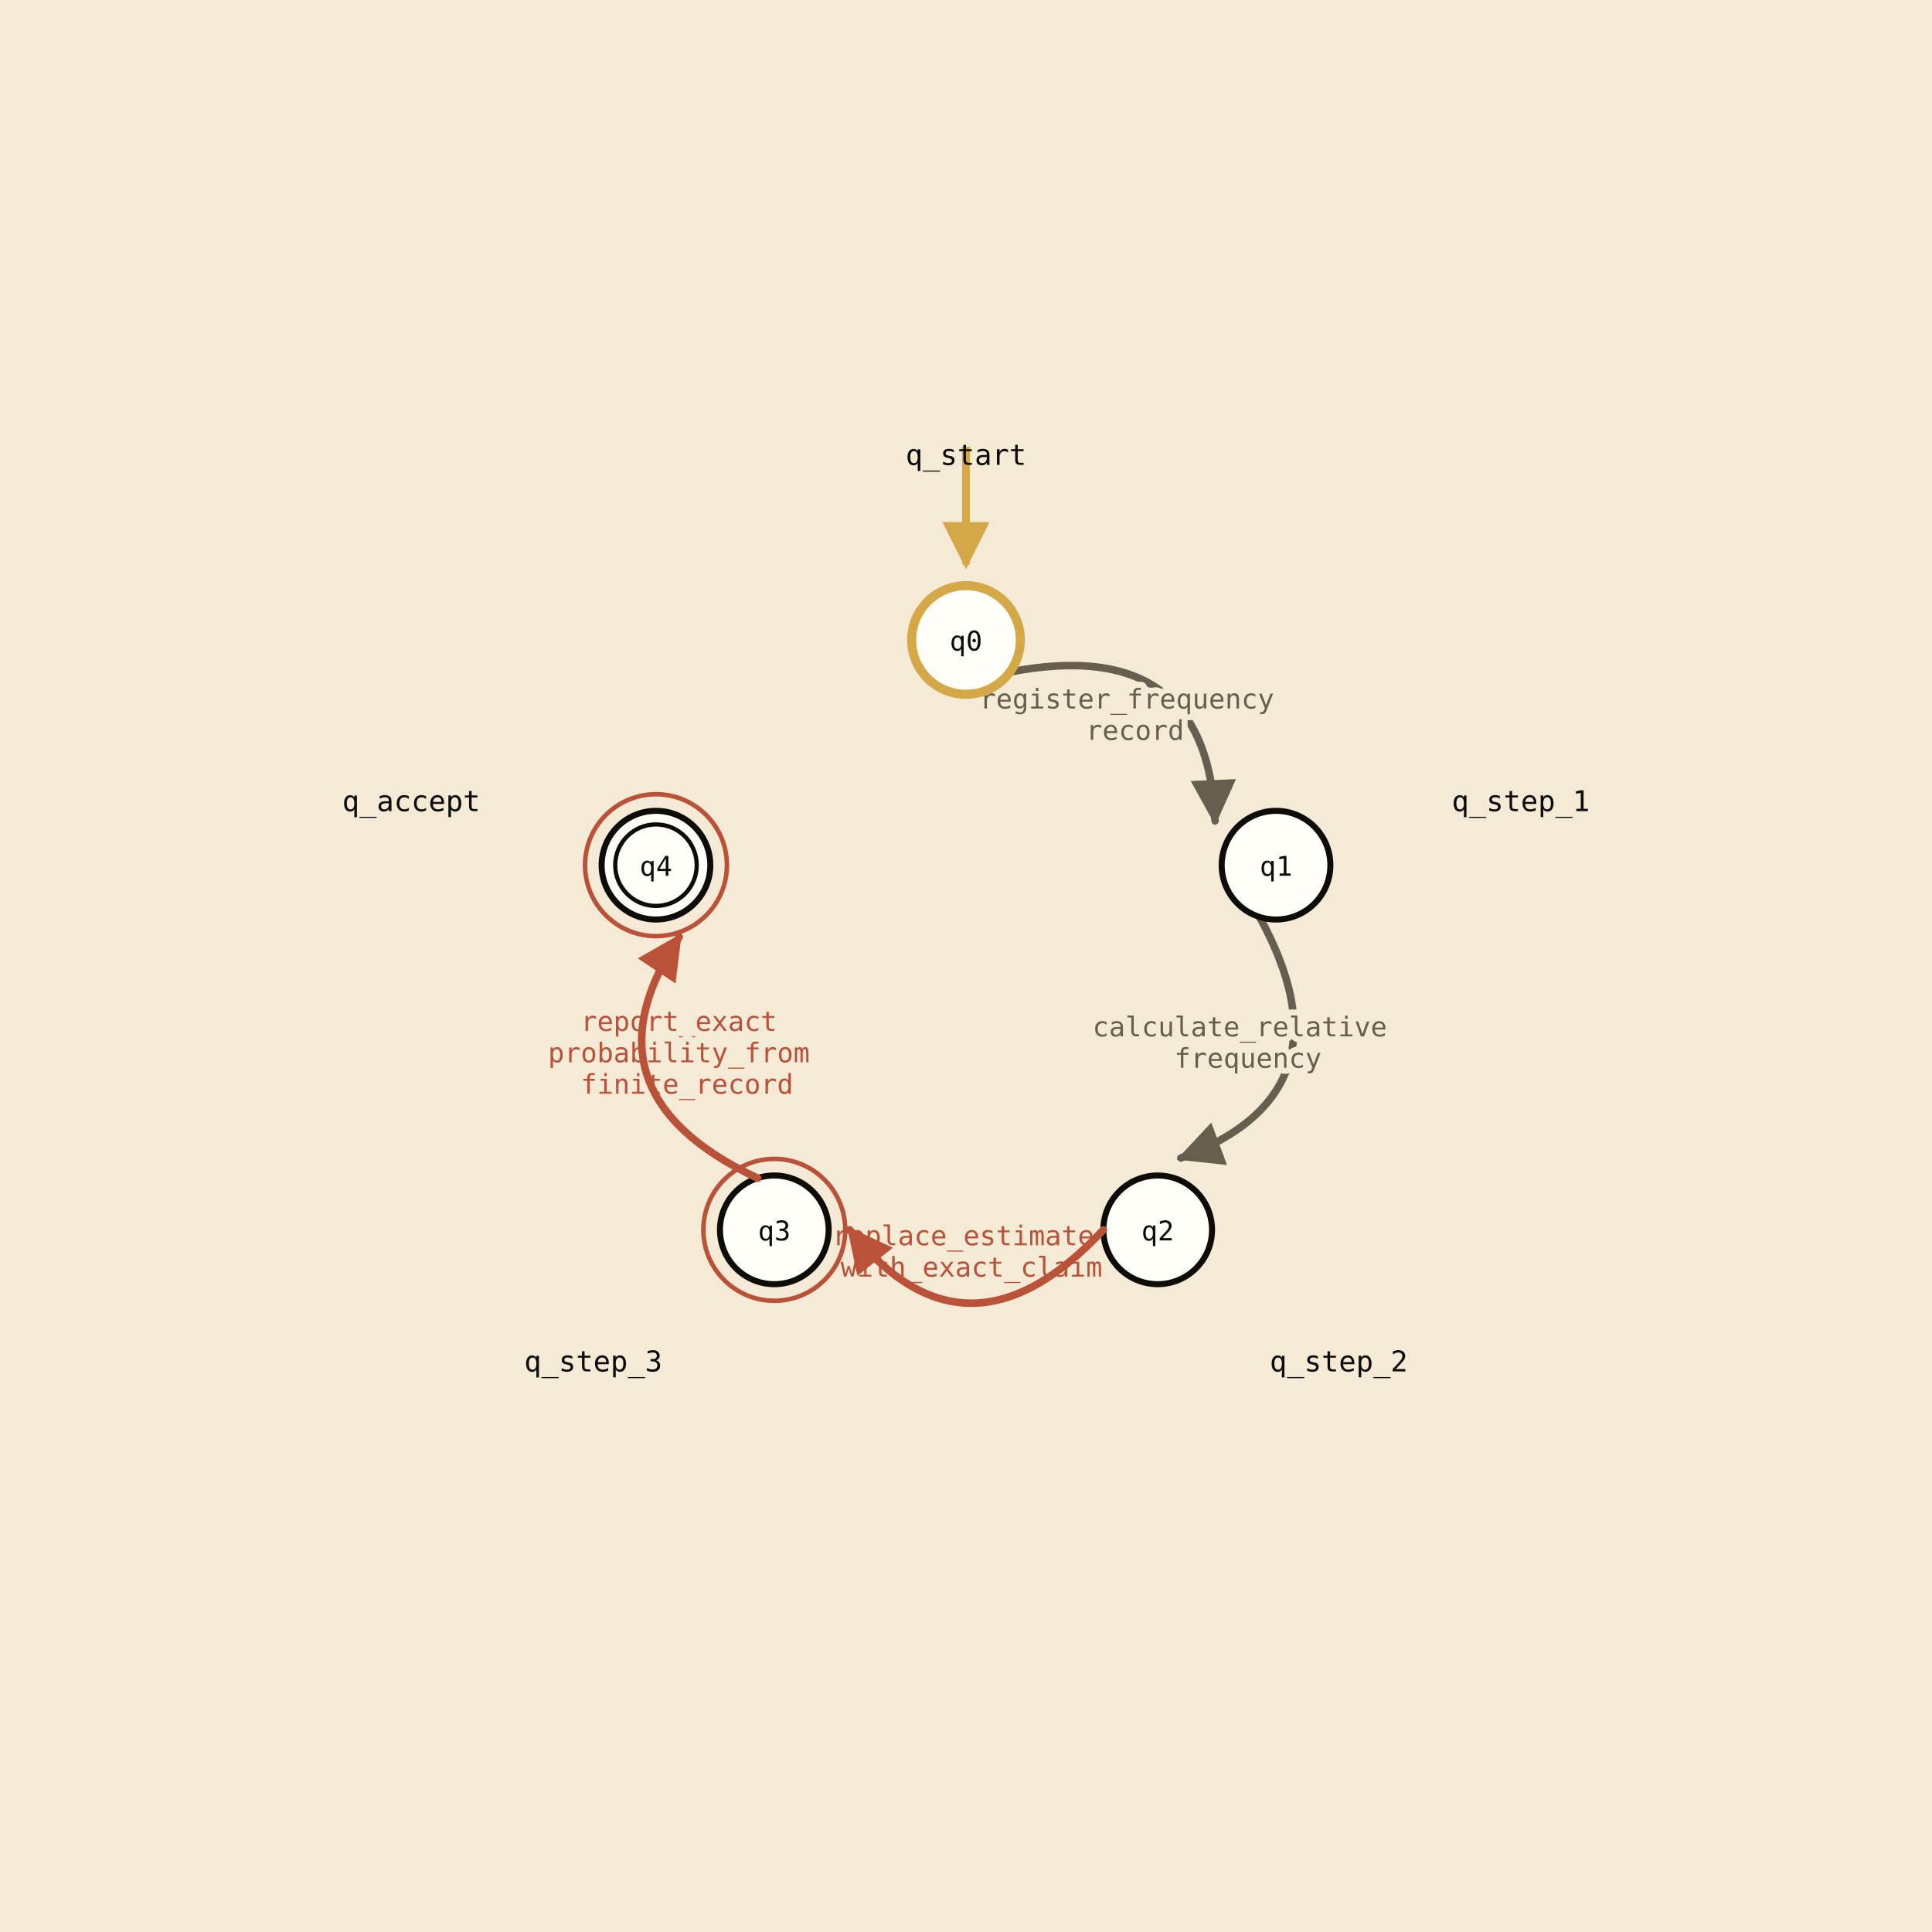
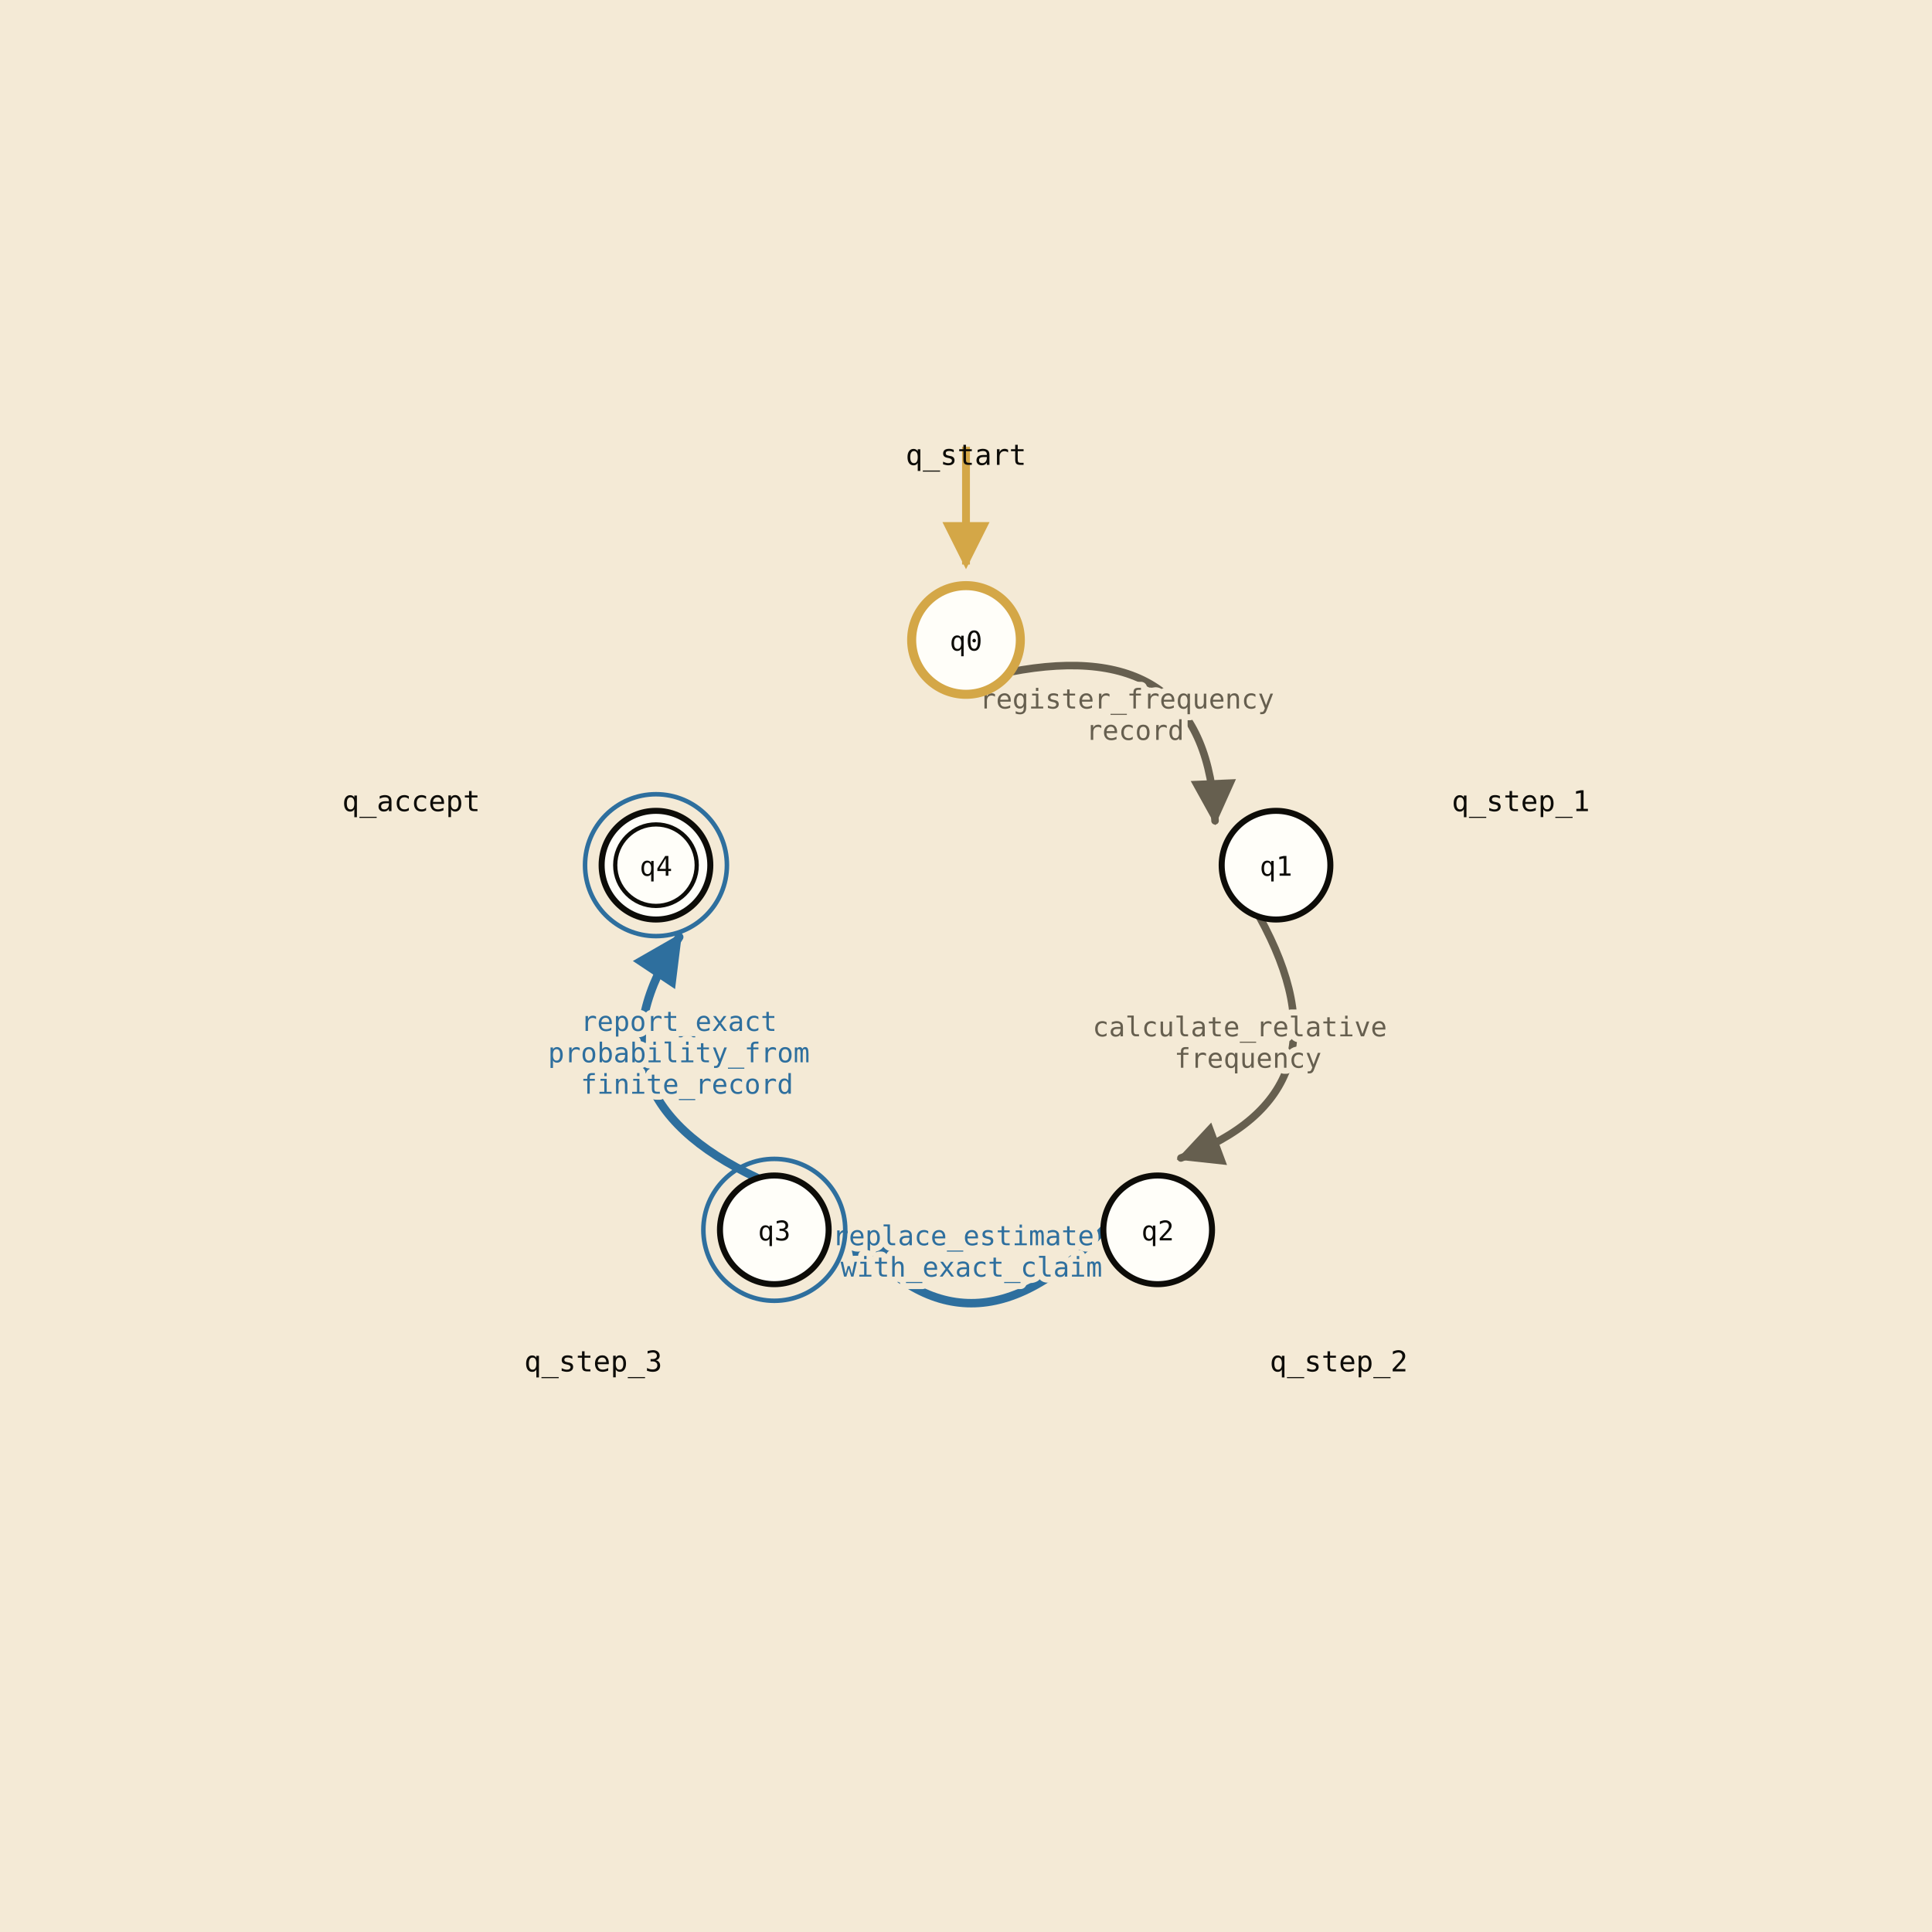
<svg xmlns="http://www.w3.org/2000/svg" width="640" height="640" viewBox="0 0 640 640" role="img" aria-labelledby="title desc">
  <defs>
    <marker id="arrow-conserving" viewBox="0 0 10 10" refX="9" refY="5" markerWidth="6" markerHeight="6" orient="auto-start-reverse">
      <path d="M 0 0 L 10 5 L 0 10 z" fill="#0d0c08" />
    </marker>
    <marker id="arrow-neutral" viewBox="0 0 10 10" refX="9" refY="5" markerWidth="6" markerHeight="6" orient="auto-start-reverse">
      <path d="M 0 0 L 10 5 L 0 10 z" fill="#665f4f" />
    </marker>
    <marker id="arrow-validity-blue" viewBox="0 0 10 10" refX="9" refY="5" markerWidth="6" markerHeight="6" orient="auto-start-reverse">
      <path d="M 0 0 L 10 5 L 0 10 z" fill="#2e6f9e" />
    </marker>
    <marker id="arrow-validity-rust" viewBox="0 0 10 10" refX="9" refY="5" markerWidth="6" markerHeight="6" orient="auto-start-reverse">
      <path d="M 0 0 L 10 5 L 0 10 z" fill="#b95238" />
    </marker>
    <marker id="arrow-validity-rust-mixed" viewBox="0 0 10 10" refX="9" refY="5" markerWidth="4.5" markerHeight="4.5" orient="auto-start-reverse">
      <path d="M 0 0 L 10 5 L 0 10 z" fill="#b95238" />
    </marker>
    <marker id="arrow-start" viewBox="0 0 10 10" refX="9" refY="5" markerWidth="6" markerHeight="6" orient="auto-start-reverse">
      <path d="M 0 0 L 10 5 L 0 10 z" fill="#d4a747" />
    </marker>
  </defs>
  <rect width="100%" height="100%" fill="#f4ead6" />
  <path class="edge-neutral" d="M 334.6 222.6 Q 399.9 210.0 402.5 271.9" fill="none" stroke="#665f4f" stroke-width="2.5" stroke-linecap="round" marker-end="url(#arrow-neutral)" />
  <text text-anchor="middle" font-family="ui-monospace, Menlo, Consolas, monospace" font-size="9.0" fill="#665f4f" stroke="#f4ead6" stroke-width="4" stroke-linejoin="round" paint-order="stroke fill">
    <tspan x="376.0" y="234.7">register_frequency</tspan>
    <tspan x="376.0" y="245.1">record</tspan>
  </text>
  <path class="edge-neutral" d="M 417.2 303.7 Q 449.3 362.0 391.2 383.6" fill="none" stroke="#665f4f" stroke-width="2.5" stroke-linecap="round" marker-end="url(#arrow-neutral)" />
  <text text-anchor="middle" font-family="ui-monospace, Menlo, Consolas, monospace" font-size="9.0" fill="#665f4f" stroke="#f4ead6" stroke-width="4" stroke-linejoin="round" paint-order="stroke fill">
    <tspan x="413.4" y="343.3">calculate_relative</tspan>
    <tspan x="413.4" y="353.7">frequency</tspan>
  </text>
-   <text text-anchor="middle" font-family="ui-monospace, Menlo, Consolas, monospace" font-size="9.0" fill="#b95238" stroke="#f4ead6" stroke-width="4" stroke-linejoin="round" paint-order="stroke fill">
+   <path class="validity-blue-base" d="M 365.5 407.4 Q 320.0 456.0 281.5 407.4" fill="none" stroke="#2e6f9e" stroke-width="2.8" stroke-linecap="round" marker-end="url(#arrow-validity-blue)" />
+   <text text-anchor="middle" font-family="ui-monospace, Menlo, Consolas, monospace" font-size="9.0" fill="#2e6f9e" stroke="#f4ead6" stroke-width="4" stroke-linejoin="round" paint-order="stroke fill">
    <tspan x="321.8" y="412.5">replace_estimate</tspan>
    <tspan x="321.8" y="422.9">with_exact_claim</tspan>
  </text>
-   <text text-anchor="middle" font-family="ui-monospace, Menlo, Consolas, monospace" font-size="9.0" fill="#b95238" stroke="#f4ead6" stroke-width="4" stroke-linejoin="round" paint-order="stroke fill">
+   <path class="validity-blue-base" d="M 251.0 390.3 Q 190.7 362.0 225.0 310.4" fill="none" stroke="#2e6f9e" stroke-width="2.8" stroke-linecap="round" marker-end="url(#arrow-validity-blue)" />
+   <text text-anchor="middle" font-family="ui-monospace, Menlo, Consolas, monospace" font-size="9.0" fill="#2e6f9e" stroke="#f4ead6" stroke-width="4" stroke-linejoin="round" paint-order="stroke fill">
    <tspan x="227.6" y="341.5">report_exact</tspan>
    <tspan x="227.6" y="351.9">probability_from</tspan>
    <tspan x="227.6" y="362.3">finite_record</tspan>
  </text>
  <path d="M 320.0 148.0 L 320.0 187.0" fill="none" stroke="#d4a747" stroke-width="2.6" marker-end="url(#arrow-start)" />
  <circle cx="320.0" cy="212.0" r="18.0" fill="#fffef9" stroke="#d4a747" stroke-width="3" />
  <text text-anchor="middle" font-family="ui-monospace, Menlo, Consolas, monospace" font-size="9.5" fill="#0d0c08">
    <tspan x="320.0" y="154.0">q_start</tspan>
  </text>
  <text x="320.0" y="215.5" text-anchor="middle" font-family="ui-monospace, Menlo, Consolas, monospace" font-size="9" fill="#0d0c08">q0</text>
  <circle cx="422.7" cy="286.6" r="18.0" fill="#fffef9" stroke="#0d0c08" stroke-width="2" />
  <text text-anchor="start" font-family="ui-monospace, Menlo, Consolas, monospace" font-size="9.5" fill="#0d0c08">
    <tspan x="480.9" y="268.7">q_step_1</tspan>
  </text>
  <text x="422.7" y="290.1" text-anchor="middle" font-family="ui-monospace, Menlo, Consolas, monospace" font-size="9" fill="#0d0c08">q1</text>
  <circle cx="383.5" cy="407.4" r="18.0" fill="#fffef9" stroke="#0d0c08" stroke-width="2" />
  <text text-anchor="start" font-family="ui-monospace, Menlo, Consolas, monospace" font-size="9.5" fill="#0d0c08">
    <tspan x="420.6" y="454.3">q_step_2</tspan>
  </text>
  <text x="383.5" y="410.9" text-anchor="middle" font-family="ui-monospace, Menlo, Consolas, monospace" font-size="9" fill="#0d0c08">q2</text>
  <circle cx="256.5" cy="407.4" r="18.0" fill="#fffef9" stroke="#0d0c08" stroke-width="2" />
  <text text-anchor="end" font-family="ui-monospace, Menlo, Consolas, monospace" font-size="9.5" fill="#0d0c08">
    <tspan x="219.4" y="454.3">q_step_3</tspan>
  </text>
  <text x="256.5" y="410.9" text-anchor="middle" font-family="ui-monospace, Menlo, Consolas, monospace" font-size="9" fill="#0d0c08">q3</text>
  <circle cx="217.3" cy="286.6" r="18.0" fill="#fffef9" stroke="#0d0c08" stroke-width="2" />
  <circle cx="217.3" cy="286.6" r="13.5" fill="none" stroke="#0d0c08" stroke-width="1.4" />
  <text text-anchor="end" font-family="ui-monospace, Menlo, Consolas, monospace" font-size="9.5" fill="#0d0c08">
    <tspan x="159.1" y="268.7">q_accept</tspan>
  </text>
  <text x="217.3" y="290.1" text-anchor="middle" font-family="ui-monospace, Menlo, Consolas, monospace" font-size="9" fill="#0d0c08">q4</text>
-   <path class="validity-rust-overlay" d="M 365.5 407.4 Q 320.0 456.0 281.5 407.4" fill="none" stroke="#b95238" stroke-width="2.5" stroke-linecap="round" marker-end="url(#arrow-validity-rust)" />
-   <path class="validity-rust-overlay" d="M 251.0 390.3 Q 190.7 362.0 225.0 310.4" fill="none" stroke="#b95238" stroke-width="2.5" stroke-linecap="round" marker-end="url(#arrow-validity-rust)" />
-   <circle class="validity-rust-ring" cx="217.3" cy="286.6" r="23.5" fill="none" stroke="#b95238" stroke-width="1.5" />
-   <circle class="validity-rust-ring" cx="256.5" cy="407.4" r="23.5" fill="none" stroke="#b95238" stroke-width="1.5" />
+   <circle class="validity-blue-ring" cx="217.3" cy="286.6" r="23.5" fill="none" stroke="#2e6f9e" stroke-width="1.5" />
+   <circle class="validity-blue-ring" cx="256.5" cy="407.4" r="23.5" fill="none" stroke="#2e6f9e" stroke-width="1.5" />
</svg>
